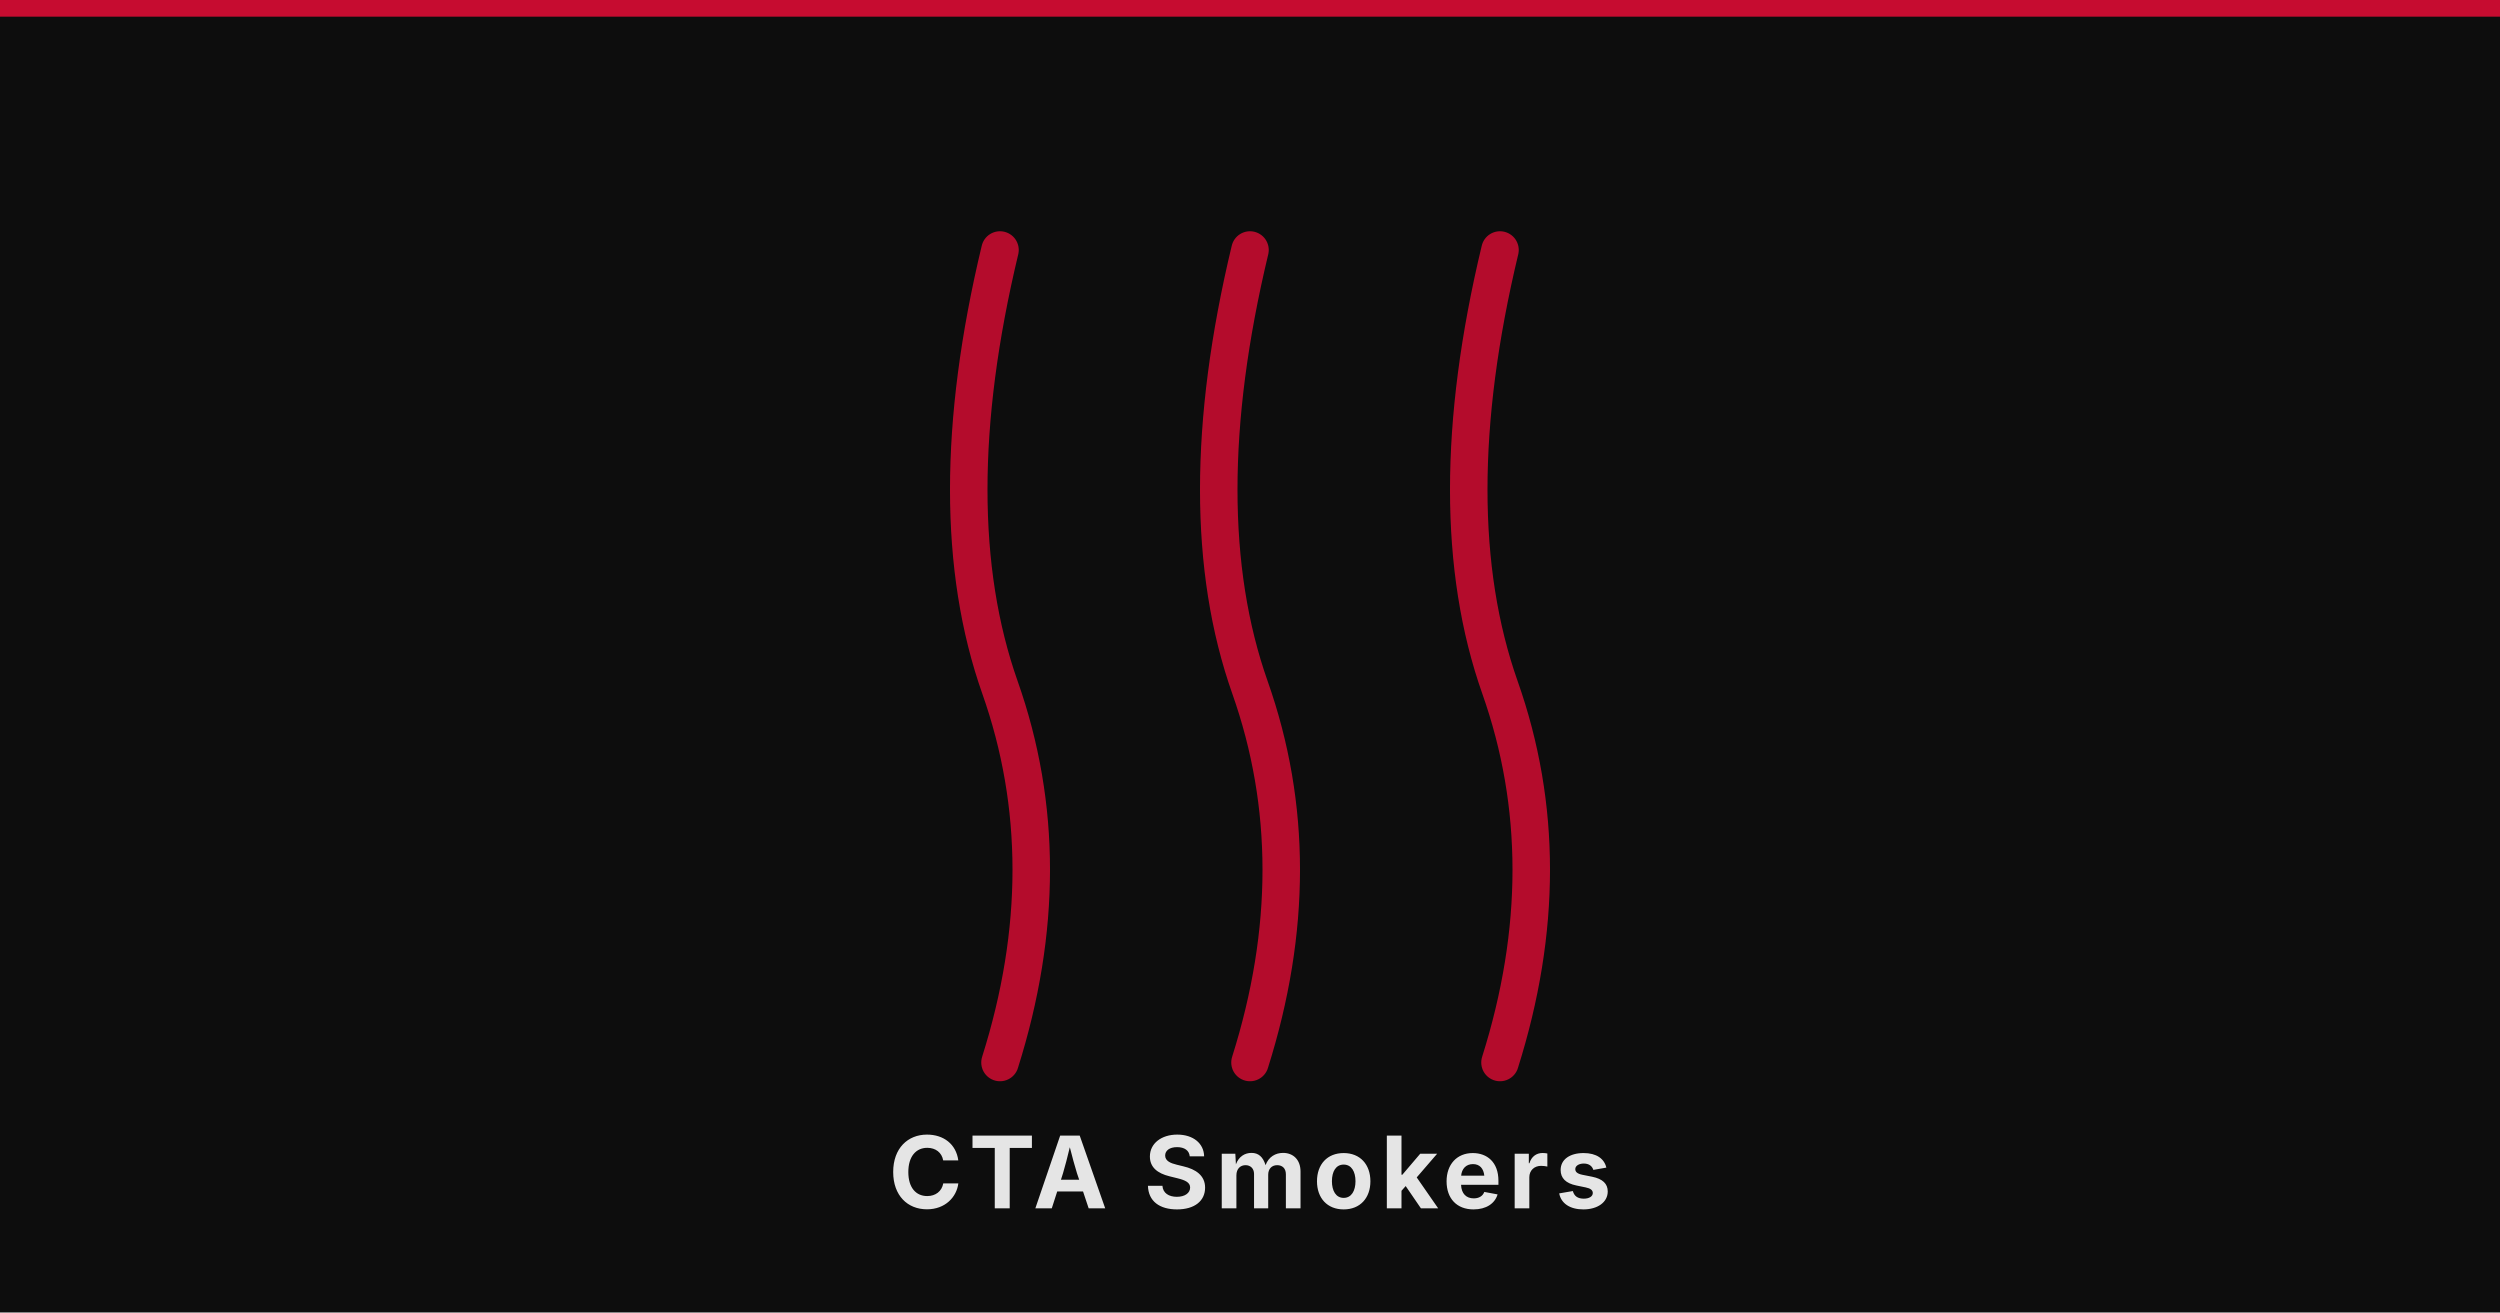
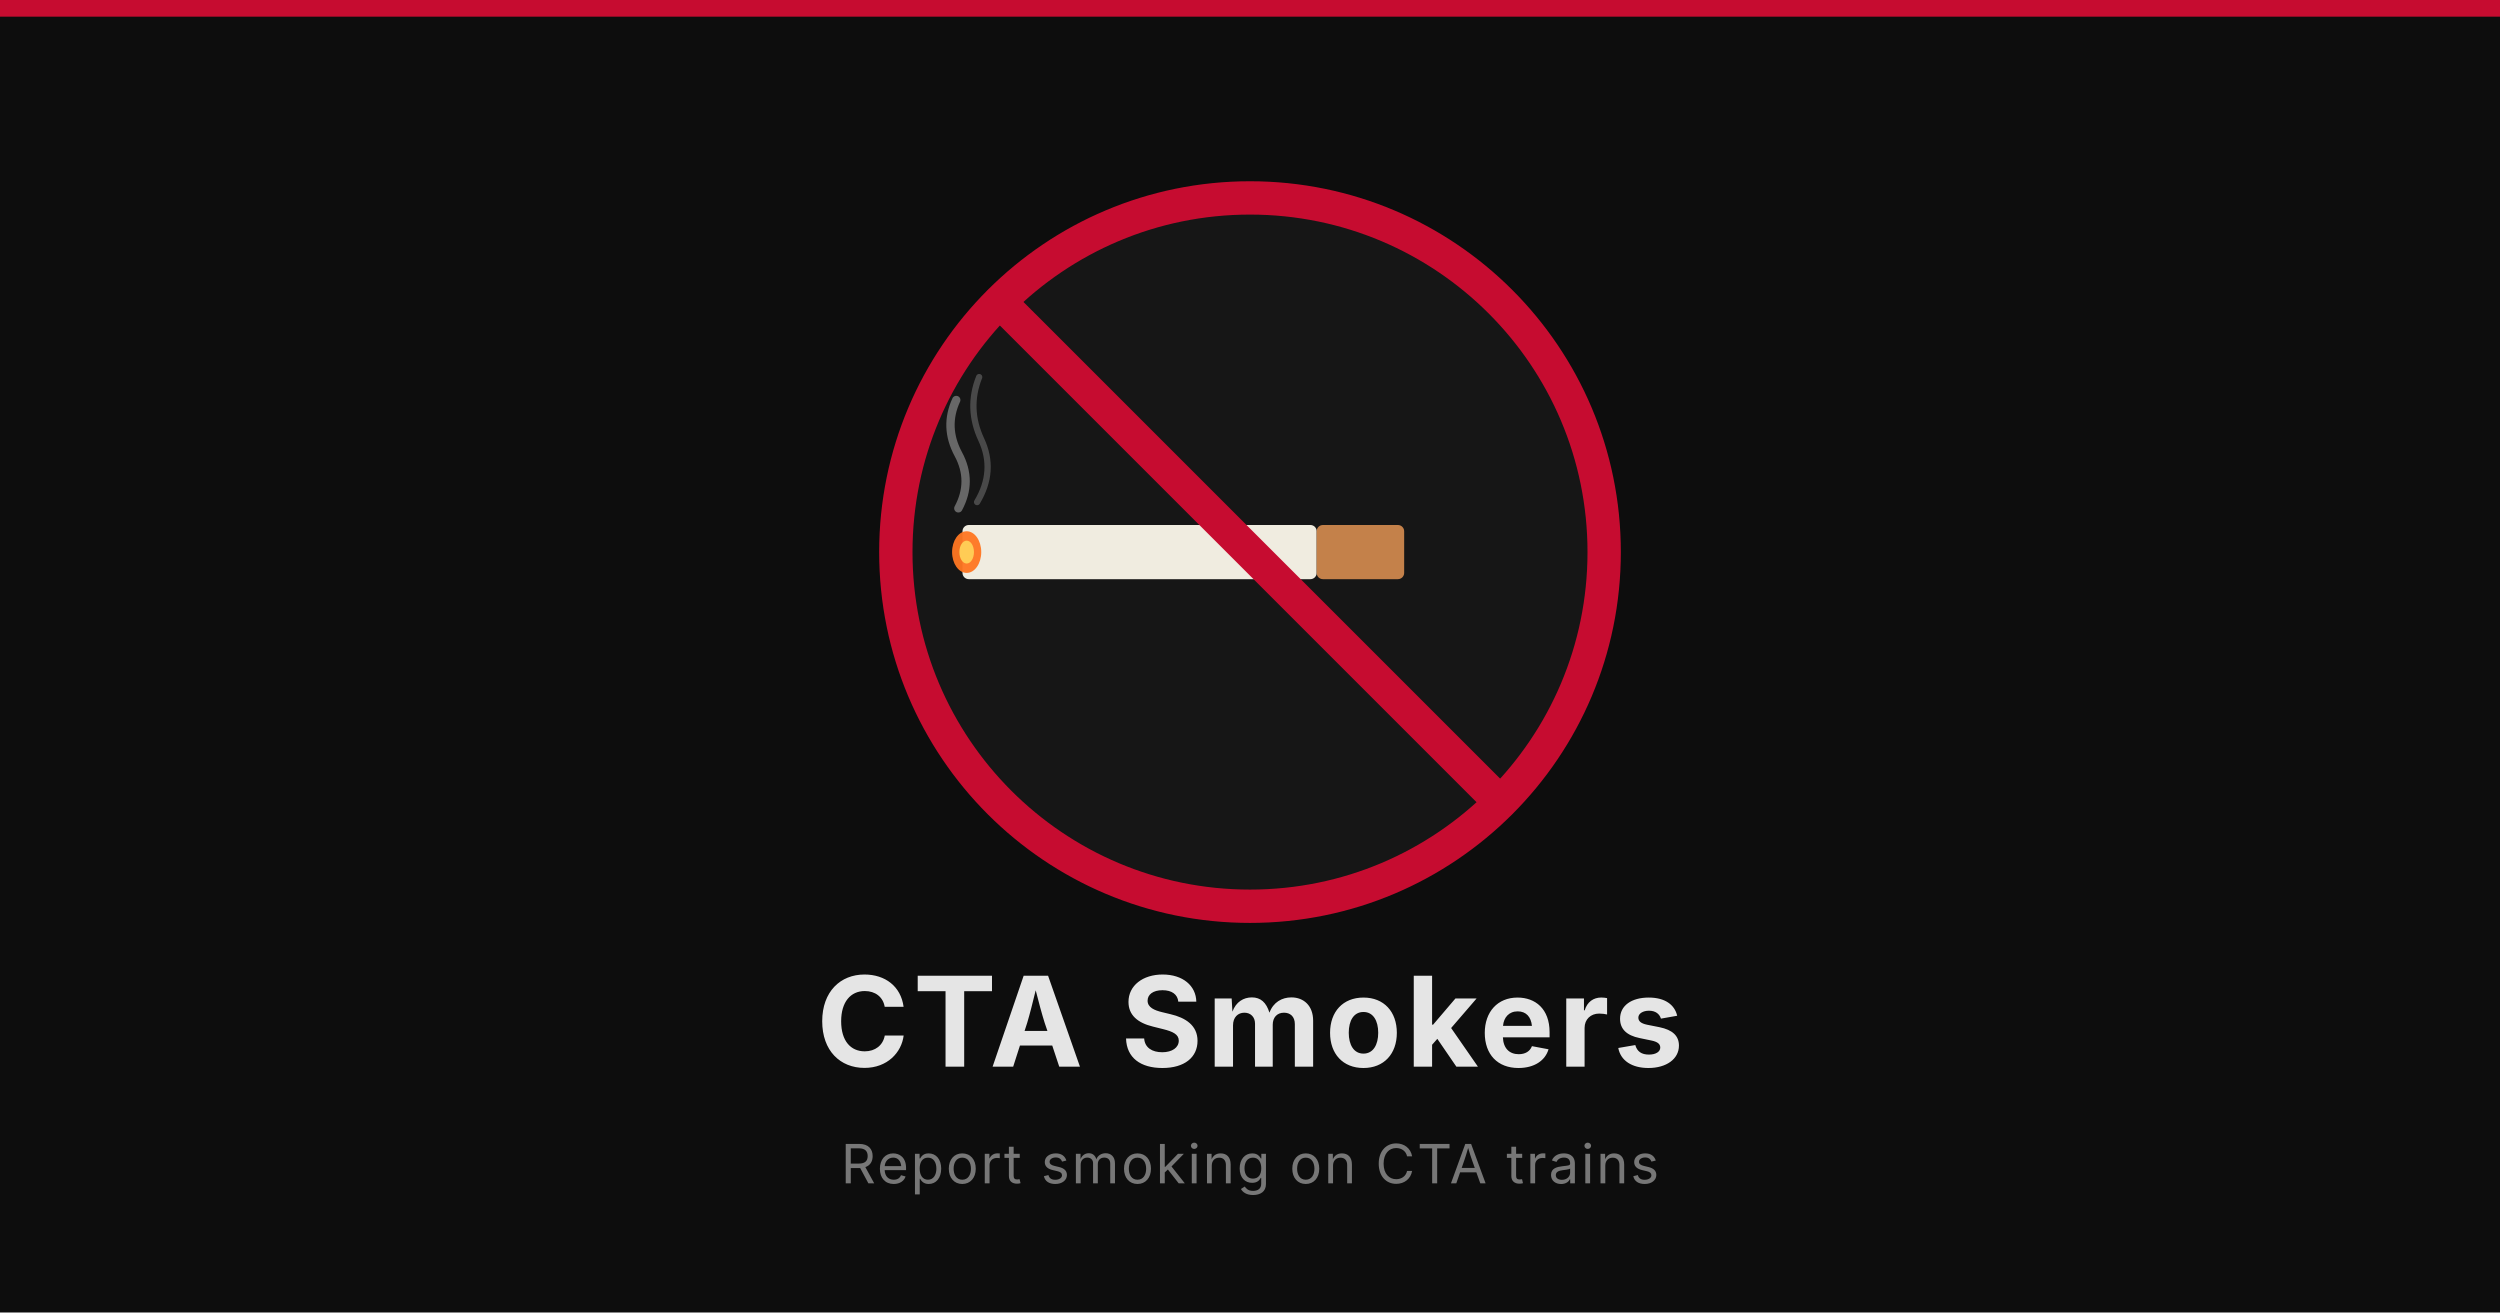
<svg xmlns="http://www.w3.org/2000/svg" viewBox="0 0 1200 630" width="1200" height="630">
  <rect width="1200" height="630" fill="#0d0d0d" />
  <rect width="1200" height="8" fill="#c60c30" />
-   <path d="M480 510 Q510 415 480 330 Q450 245 480 120" stroke="#c60c30" stroke-width="18" fill="none" stroke-linecap="round" opacity="0.9" />
-   <path d="M600 510 Q630 415 600 330 Q570 245 600 120" stroke="#c60c30" stroke-width="18" fill="none" stroke-linecap="round" opacity="0.9" />
-   <path d="M720 510 Q750 415 720 330 Q690 245 720 120" stroke="#c60c30" stroke-width="18" fill="none" stroke-linecap="round" opacity="0.9" />
-   <text x="600" y="580" text-anchor="middle" font-family="system-ui, -apple-system, sans-serif" font-weight="700" font-size="48" fill="#e5e5e5" letter-spacing="3">CTA Smokers</text>
+   <circle cx="600" cy="265" r="170" fill="#161616" stroke="#c60c30" stroke-width="16" />
+   <rect x="462" y="252" width="170" height="26" rx="3" fill="#f0ece0" />
+   <rect x="632" y="252" width="42" height="26" rx="3" fill="#c4814a" />
+   <ellipse cx="464" cy="265" rx="7" ry="10" fill="#ff7722" opacity="0.95" />
+   <ellipse cx="464" cy="265" rx="3.5" ry="5.5" fill="#ffcc55" />
+   <path d="M460 244 Q467 231 460 218 Q453 205 459 192" stroke="#aaaaaa" stroke-width="4" fill="none" stroke-linecap="round" opacity="0.55" />
+   <path d="M469 241 Q478 226 471 211 Q464 196 470 181" stroke="#aaaaaa" stroke-width="3" fill="none" stroke-linecap="round" opacity="0.35" />
+   <line x1="480" y1="145" x2="720" y2="385" stroke="#c60c30" stroke-width="16" stroke-linecap="round" />
+   <text x="600" y="512" text-anchor="middle" font-family="system-ui, -apple-system, sans-serif" font-weight="700" font-size="60" fill="#e5e5e5" letter-spacing="2">CTA Smokers</text>
+   <text x="600" y="568" text-anchor="middle" font-family="system-ui, -apple-system, sans-serif" font-weight="400" font-size="26" fill="#777777" letter-spacing="1">Report smoking on CTA trains</text>
</svg>
